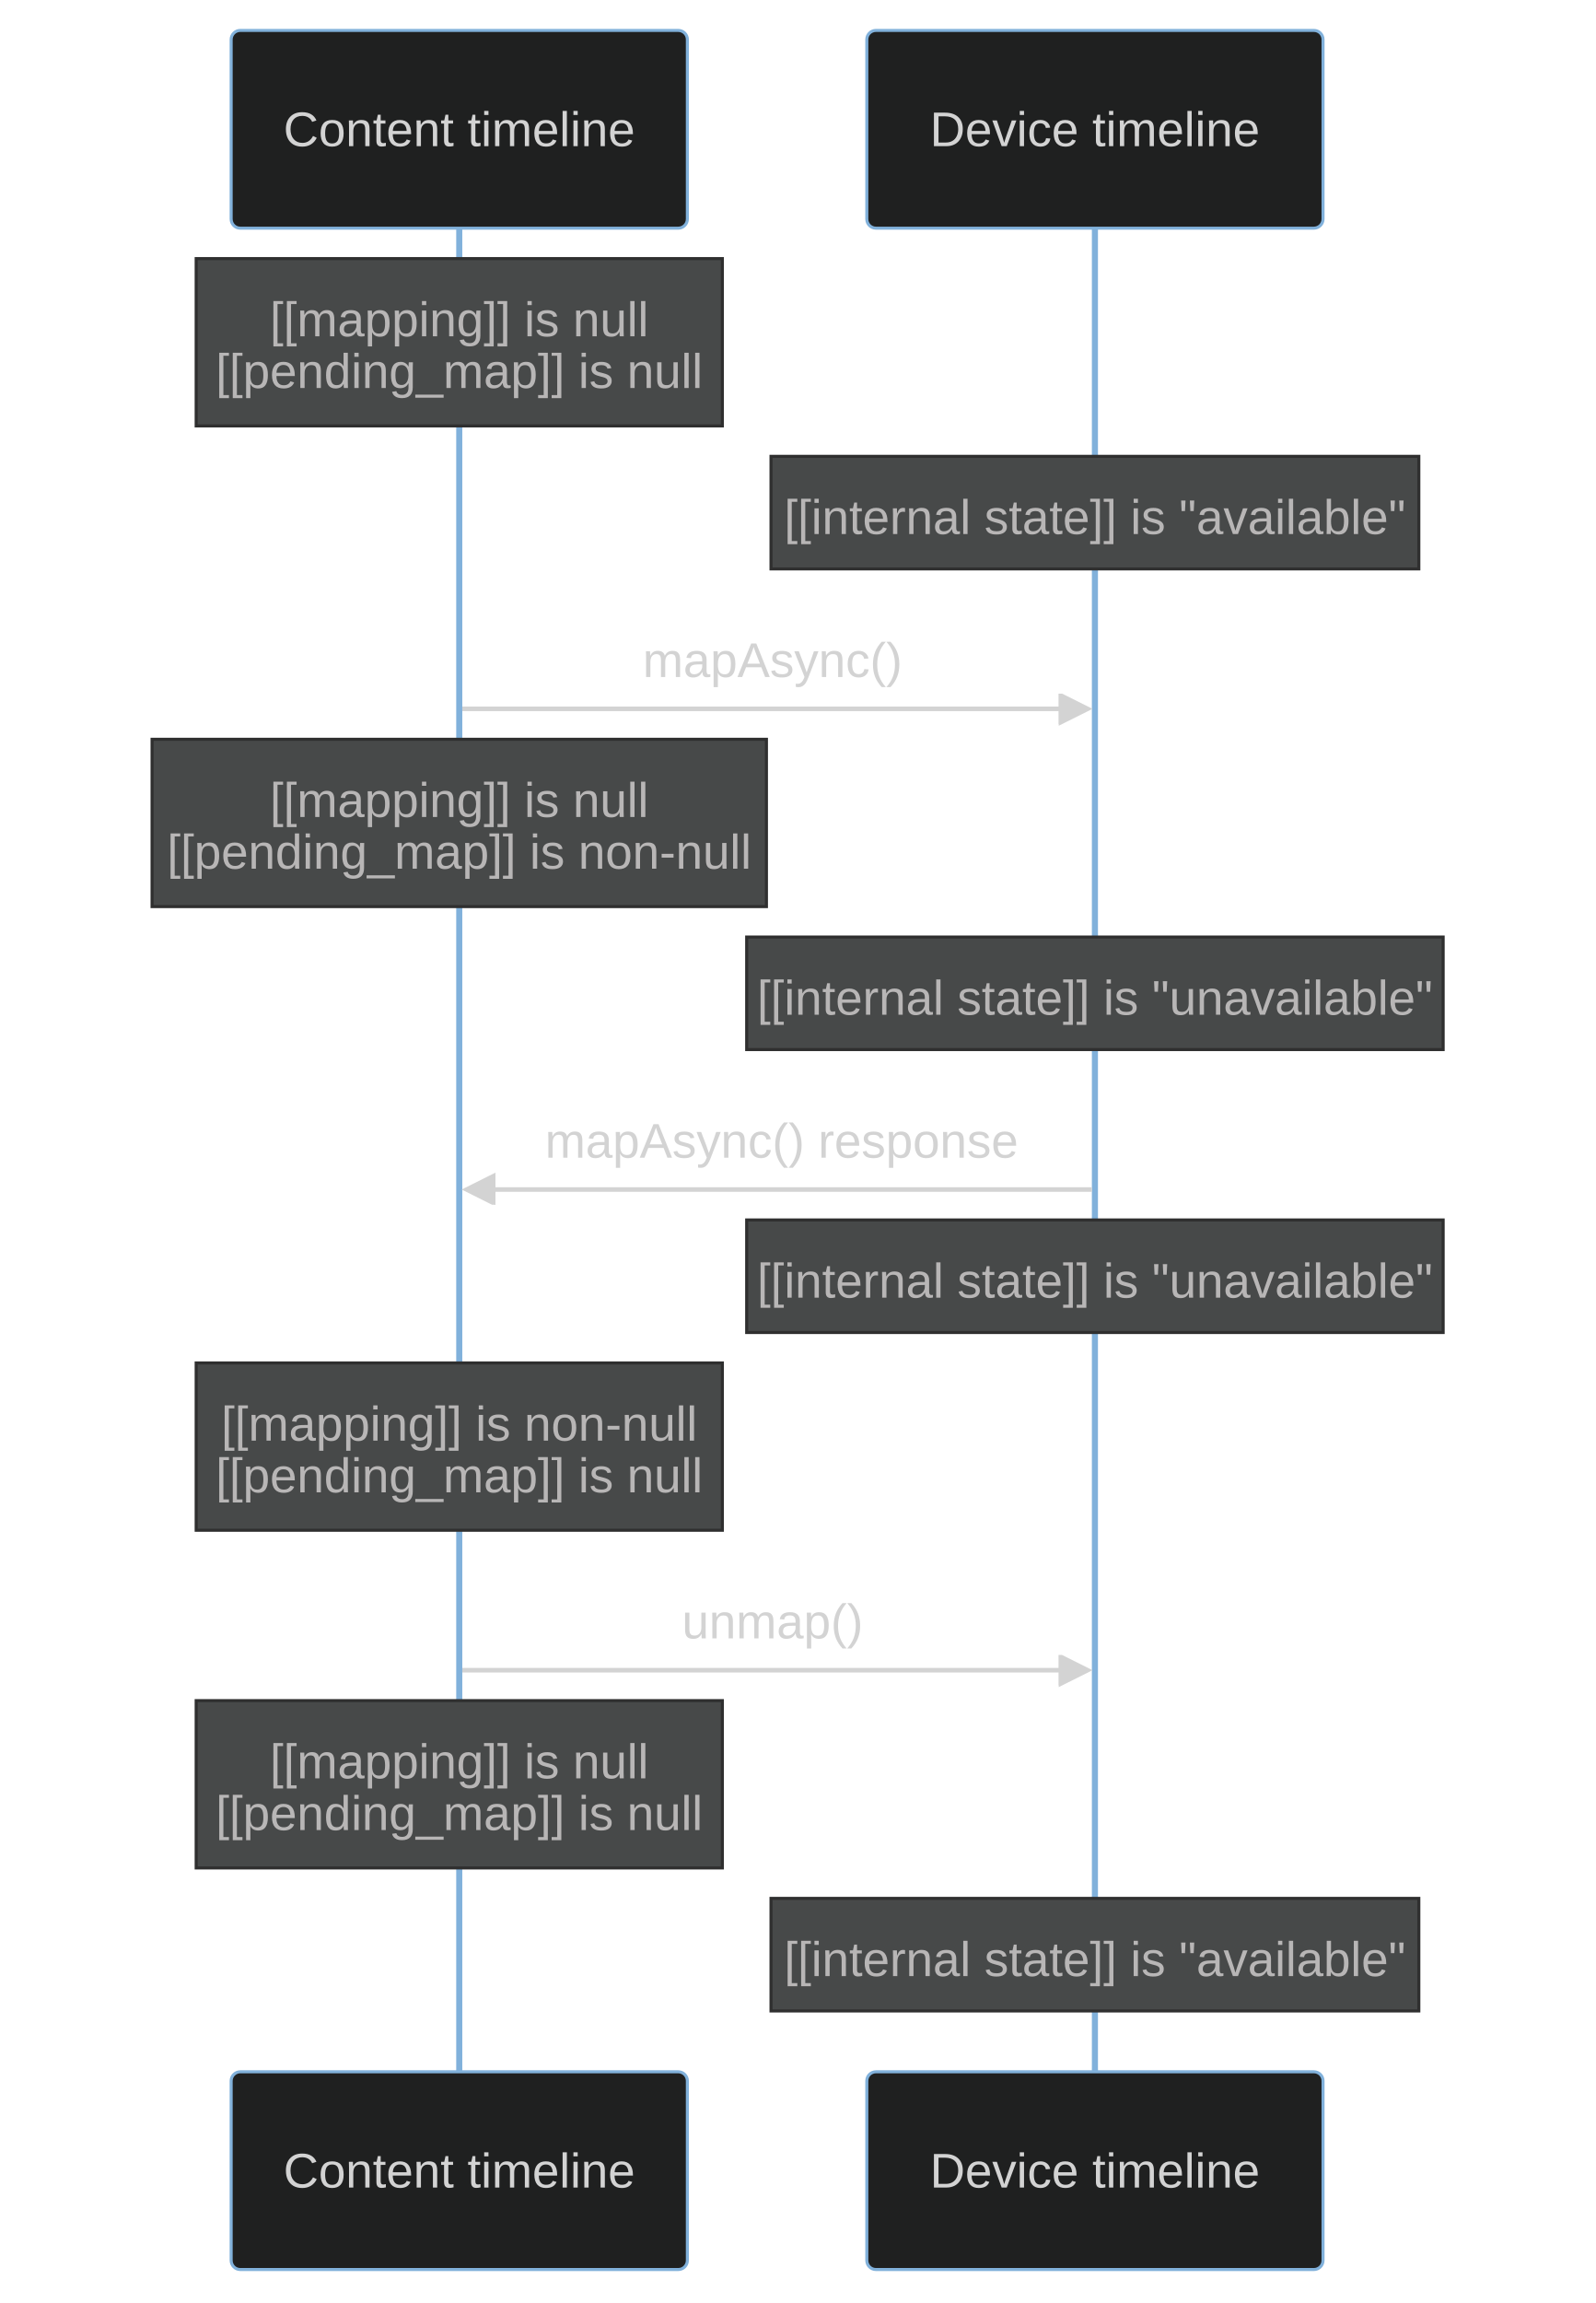
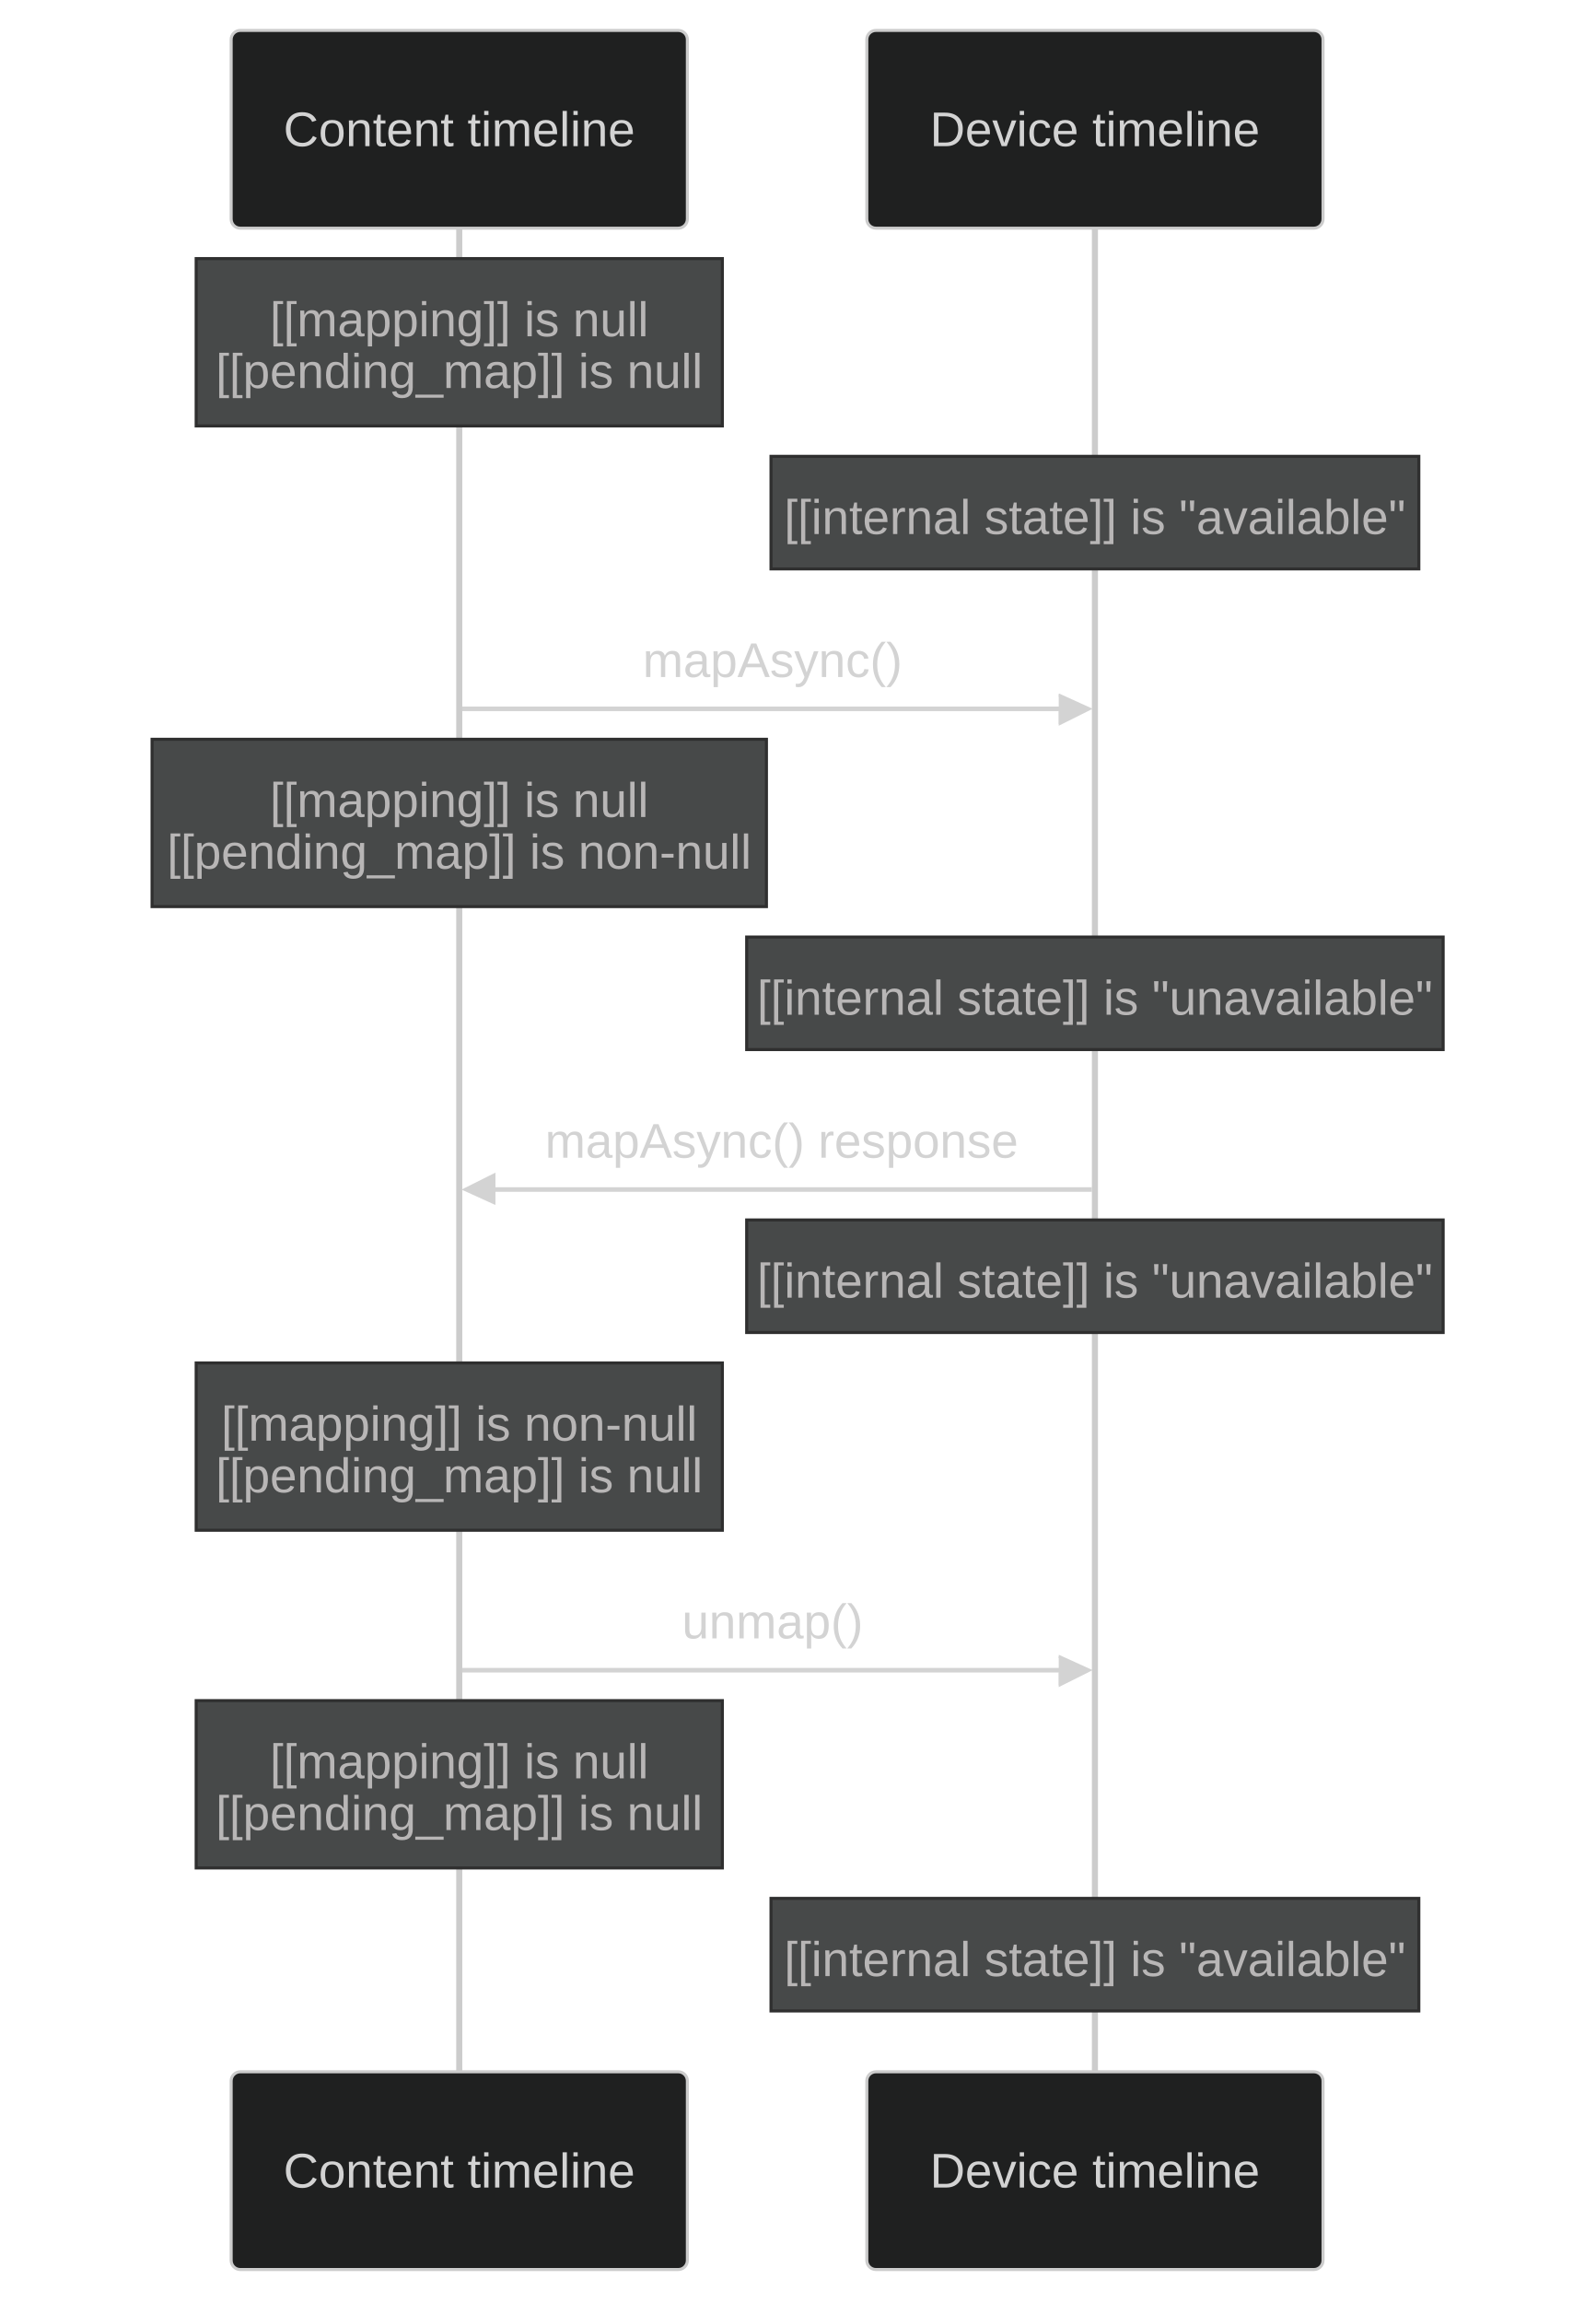
<svg xmlns="http://www.w3.org/2000/svg" id="my-svg" width="100%" style="max-width: 524.5px; background-color: black;" viewBox="-76 -10 524.5 757" role="graphics-document document" aria-roledescription="sequence">
  <g>
    <rect x="209" y="671" fill="#eaeaea" stroke="#666" width="150" height="65" name="Device timeline" rx="3" ry="3" class="actor actor-bottom" />
-     <text x="284" y="703.5" dominant-baseline="central" alignment-baseline="central" class="actor" style="text-anchor: middle; font-size: 16px; font-weight: 400;">
+     <text x="284" y="703.5" dominant-baseline="central" alignment-baseline="central" class="actor actor-box" style="text-anchor: middle; font-size: 16px; font-weight: 400;">
      <tspan x="284" dy="0">Device timeline</tspan>
    </text>
  </g>
  <g>
    <rect x="0" y="671" fill="#eaeaea" stroke="#666" width="150" height="65" name="Content timeline" rx="3" ry="3" class="actor actor-bottom" />
-     <text x="75" y="703.5" dominant-baseline="central" alignment-baseline="central" class="actor" style="text-anchor: middle; font-size: 16px; font-weight: 400;">
+     <text x="75" y="703.5" dominant-baseline="central" alignment-baseline="central" class="actor actor-box" style="text-anchor: middle; font-size: 16px; font-weight: 400;">
      <tspan x="75" dy="0">Content timeline</tspan>
    </text>
  </g>
  <g>
-     <line id="actor1" x1="284" y1="5" x2="284" y2="671" class="200" stroke-width="0.5px" stroke="#999" />
+     <line id="actor1" x1="284" y1="65" x2="284" y2="671" class="actor-line 200" stroke-width="0.5px" stroke="#999" name="Device timeline" />
    <g id="root-1">
      <rect x="209" y="0" fill="#eaeaea" stroke="#666" width="150" height="65" name="Device timeline" rx="3" ry="3" class="actor actor-top" />
-       <text x="284" y="32.5" dominant-baseline="central" alignment-baseline="central" class="actor" style="text-anchor: middle; font-size: 16px; font-weight: 400;">
+       <text x="284" y="32.5" dominant-baseline="central" alignment-baseline="central" class="actor actor-box" style="text-anchor: middle; font-size: 16px; font-weight: 400;">
        <tspan x="284" dy="0">Device timeline</tspan>
      </text>
    </g>
  </g>
  <g>
-     <line id="actor0" x1="75" y1="5" x2="75" y2="671" class="200" stroke-width="0.5px" stroke="#999" />
+     <line id="actor0" x1="75" y1="65" x2="75" y2="671" class="actor-line 200" stroke-width="0.5px" stroke="#999" name="Content timeline" />
    <g id="root-0">
      <rect x="0" y="0" fill="#eaeaea" stroke="#666" width="150" height="65" name="Content timeline" rx="3" ry="3" class="actor actor-top" />
-       <text x="75" y="32.5" dominant-baseline="central" alignment-baseline="central" class="actor" style="text-anchor: middle; font-size: 16px; font-weight: 400;">
+       <text x="75" y="32.5" dominant-baseline="central" alignment-baseline="central" class="actor actor-box" style="text-anchor: middle; font-size: 16px; font-weight: 400;">
        <tspan x="75" dy="0">Content timeline</tspan>
      </text>
    </g>
  </g>
-   <style>#my-svg{font-family:"trebuchet ms",verdana,arial,sans-serif;font-size:16px;fill:#ccc;}#my-svg .error-icon{fill:#a44141;}#my-svg .error-text{fill:#ddd;stroke:#ddd;}#my-svg .edge-thickness-normal{stroke-width:2px;}#my-svg .edge-thickness-thick{stroke-width:3.5px;}#my-svg .edge-pattern-solid{stroke-dasharray:0;}#my-svg .edge-pattern-dashed{stroke-dasharray:3;}#my-svg .edge-pattern-dotted{stroke-dasharray:2;}#my-svg .marker{fill:lightgrey;stroke:lightgrey;}#my-svg .marker.cross{stroke:lightgrey;}#my-svg svg{font-family:"trebuchet ms",verdana,arial,sans-serif;font-size:16px;}#my-svg .actor{stroke:#81B1DB;fill:#1f2020;}#my-svg text.actor&gt;tspan{fill:lightgrey;stroke:none;}#my-svg .actor-line{stroke:lightgrey;}#my-svg .messageLine0{stroke-width:1.5;stroke-dasharray:none;stroke:lightgrey;}#my-svg .messageLine1{stroke-width:1.5;stroke-dasharray:2,2;stroke:lightgrey;}#my-svg #arrowhead path{fill:lightgrey;stroke:lightgrey;}#my-svg .sequenceNumber{fill:black;}#my-svg #sequencenumber{fill:lightgrey;}#my-svg #crosshead path{fill:lightgrey;stroke:lightgrey;}#my-svg .messageText{fill:lightgrey;stroke:none;}#my-svg .labelBox{stroke:#81B1DB;fill:#1f2020;}#my-svg .labelText,#my-svg .labelText&gt;tspan{fill:lightgrey;stroke:none;}#my-svg .loopText,#my-svg .loopText&gt;tspan{fill:lightgrey;stroke:none;}#my-svg .loopLine{stroke-width:2px;stroke-dasharray:2,2;stroke:#81B1DB;fill:#81B1DB;}#my-svg .note{stroke:hsl(180, 0%, 18.353%);fill:hsl(180, 1.587%, 28.353%);}#my-svg .noteText,#my-svg .noteText&gt;tspan{fill:rgb(183.848, 181.552, 181.552);stroke:none;}#my-svg .activation0{fill:hsl(180, 1.587%, 28.353%);stroke:#81B1DB;}#my-svg .activation1{fill:hsl(180, 1.587%, 28.353%);stroke:#81B1DB;}#my-svg .activation2{fill:hsl(180, 1.587%, 28.353%);stroke:#81B1DB;}#my-svg .actorPopupMenu{position:absolute;}#my-svg .actorPopupMenuPanel{position:absolute;fill:#1f2020;box-shadow:0px 8px 16px 0px rgba(0,0,0,0.2);filter:drop-shadow(3px 5px 2px rgb(0 0 0 / 0.4));}#my-svg .actor-man line{stroke:#81B1DB;fill:#1f2020;}#my-svg .actor-man circle,#my-svg line{stroke:#81B1DB;fill:#1f2020;stroke-width:2px;}#my-svg .messageText{stroke:none;}#my-svg :root{--mermaid-font-family:"trebuchet ms",verdana,arial,sans-serif;}</style>
+   <style>#my-svg{font-family:"trebuchet ms",verdana,arial,sans-serif;font-size:16px;fill:#ccc;}@keyframes edge-animation-frame{from{stroke-dashoffset:0;}}@keyframes dash{to{stroke-dashoffset:0;}}#my-svg .edge-animation-slow{stroke-dasharray:9,5!important;stroke-dashoffset:900;animation:dash 50s linear infinite;stroke-linecap:round;}#my-svg .edge-animation-fast{stroke-dasharray:9,5!important;stroke-dashoffset:900;animation:dash 20s linear infinite;stroke-linecap:round;}#my-svg .error-icon{fill:#a44141;}#my-svg .error-text{fill:#ddd;stroke:#ddd;}#my-svg .edge-thickness-normal{stroke-width:1px;}#my-svg .edge-thickness-thick{stroke-width:3.5px;}#my-svg .edge-pattern-solid{stroke-dasharray:0;}#my-svg .edge-thickness-invisible{stroke-width:0;fill:none;}#my-svg .edge-pattern-dashed{stroke-dasharray:3;}#my-svg .edge-pattern-dotted{stroke-dasharray:2;}#my-svg .marker{fill:lightgrey;stroke:lightgrey;}#my-svg .marker.cross{stroke:lightgrey;}#my-svg svg{font-family:"trebuchet ms",verdana,arial,sans-serif;font-size:16px;}#my-svg p{margin:0;}#my-svg .actor{stroke:#ccc;fill:#1f2020;}#my-svg text.actor&gt;tspan{fill:lightgrey;stroke:none;}#my-svg .actor-line{stroke:#ccc;}#my-svg .messageLine0{stroke-width:1.5;stroke-dasharray:none;stroke:lightgrey;}#my-svg .messageLine1{stroke-width:1.5;stroke-dasharray:2,2;stroke:lightgrey;}#my-svg #arrowhead path{fill:lightgrey;stroke:lightgrey;}#my-svg .sequenceNumber{fill:black;}#my-svg #sequencenumber{fill:lightgrey;}#my-svg #crosshead path{fill:lightgrey;stroke:lightgrey;}#my-svg .messageText{fill:lightgrey;stroke:none;}#my-svg .labelBox{stroke:#ccc;fill:#1f2020;}#my-svg .labelText,#my-svg .labelText&gt;tspan{fill:lightgrey;stroke:none;}#my-svg .loopText,#my-svg .loopText&gt;tspan{fill:lightgrey;stroke:none;}#my-svg .loopLine{stroke-width:2px;stroke-dasharray:2,2;stroke:#ccc;fill:#ccc;}#my-svg .note{stroke:hsl(180, 0%, 18.353%);fill:hsl(180, 1.587%, 28.353%);}#my-svg .noteText,#my-svg .noteText&gt;tspan{fill:rgb(183.848, 181.552, 181.552);stroke:none;}#my-svg .activation0{fill:hsl(180, 1.587%, 28.353%);stroke:#ccc;}#my-svg .activation1{fill:hsl(180, 1.587%, 28.353%);stroke:#ccc;}#my-svg .activation2{fill:hsl(180, 1.587%, 28.353%);stroke:#ccc;}#my-svg .actorPopupMenu{position:absolute;}#my-svg .actorPopupMenuPanel{position:absolute;fill:#1f2020;box-shadow:0px 8px 16px 0px rgba(0,0,0,0.2);filter:drop-shadow(3px 5px 2px rgb(0 0 0 / 0.4));}#my-svg .actor-man line{stroke:#ccc;fill:#1f2020;}#my-svg .actor-man circle,#my-svg line{stroke:#ccc;fill:#1f2020;stroke-width:2px;}#my-svg .messageText{stroke:none;}#my-svg :root{--mermaid-font-family:"trebuchet ms",verdana,arial,sans-serif;}</style>
  <g />
  <defs>
    <symbol id="computer" width="24" height="24">
      <path transform="scale(.5)" d="M2 2v13h20v-13h-20zm18 11h-16v-9h16v9zm-10.228 6l.466-1h3.524l.467 1h-4.457zm14.228 3h-24l2-6h2.104l-1.33 4h18.45l-1.297-4h2.073l2 6zm-5-10h-14v-7h14v7z" />
    </symbol>
  </defs>
  <defs>
    <symbol id="database" fill-rule="evenodd" clip-rule="evenodd">
      <path transform="scale(.5)" d="M12.258.001l.256.004.255.005.253.008.251.01.249.012.247.015.246.016.242.019.241.02.239.023.236.024.233.027.231.028.229.031.225.032.223.034.22.036.217.038.214.04.211.041.208.043.205.045.201.046.198.048.194.05.191.051.187.053.183.054.18.056.175.057.172.059.168.06.163.061.16.063.155.064.15.066.074.033.073.033.071.034.07.034.069.035.068.035.067.035.066.035.064.036.064.036.062.036.06.036.06.037.058.037.058.037.055.038.055.038.053.038.052.038.051.039.05.039.048.039.047.039.045.04.044.04.043.04.041.04.04.041.039.041.037.041.036.041.034.041.033.042.032.042.03.042.029.042.027.042.026.043.024.043.023.043.021.043.02.043.018.044.017.043.015.044.013.044.012.044.011.045.009.044.007.045.006.045.004.045.002.045.001.045v17l-.001.045-.002.045-.004.045-.006.045-.007.045-.009.044-.011.045-.012.044-.013.044-.015.044-.017.043-.018.044-.02.043-.021.043-.023.043-.024.043-.026.043-.027.042-.029.042-.03.042-.032.042-.033.042-.034.041-.036.041-.037.041-.039.041-.04.041-.041.04-.043.04-.044.04-.045.04-.047.039-.048.039-.05.039-.051.039-.052.038-.053.038-.055.038-.055.038-.058.037-.058.037-.06.037-.06.036-.062.036-.064.036-.064.036-.066.035-.067.035-.068.035-.069.035-.07.034-.071.034-.073.033-.074.033-.15.066-.155.064-.16.063-.163.061-.168.06-.172.059-.175.057-.18.056-.183.054-.187.053-.191.051-.194.05-.198.048-.201.046-.205.045-.208.043-.211.041-.214.04-.217.038-.22.036-.223.034-.225.032-.229.031-.231.028-.233.027-.236.024-.239.023-.241.02-.242.019-.246.016-.247.015-.249.012-.251.01-.253.008-.255.005-.256.004-.258.001-.258-.001-.256-.004-.255-.005-.253-.008-.251-.01-.249-.012-.247-.015-.245-.016-.243-.019-.241-.02-.238-.023-.236-.024-.234-.027-.231-.028-.228-.031-.226-.032-.223-.034-.22-.036-.217-.038-.214-.04-.211-.041-.208-.043-.204-.045-.201-.046-.198-.048-.195-.05-.19-.051-.187-.053-.184-.054-.179-.056-.176-.057-.172-.059-.167-.06-.164-.061-.159-.063-.155-.064-.151-.066-.074-.033-.072-.033-.072-.034-.07-.034-.069-.035-.068-.035-.067-.035-.066-.035-.064-.036-.063-.036-.062-.036-.061-.036-.06-.037-.058-.037-.057-.037-.056-.038-.055-.038-.053-.038-.052-.038-.051-.039-.049-.039-.049-.039-.046-.039-.046-.04-.044-.04-.043-.04-.041-.04-.04-.041-.039-.041-.037-.041-.036-.041-.034-.041-.033-.042-.032-.042-.03-.042-.029-.042-.027-.042-.026-.043-.024-.043-.023-.043-.021-.043-.02-.043-.018-.044-.017-.043-.015-.044-.013-.044-.012-.044-.011-.045-.009-.044-.007-.045-.006-.045-.004-.045-.002-.045-.001-.045v-17l.001-.045.002-.045.004-.045.006-.045.007-.045.009-.044.011-.045.012-.044.013-.044.015-.044.017-.043.018-.044.02-.043.021-.043.023-.043.024-.043.026-.043.027-.042.029-.042.03-.042.032-.042.033-.042.034-.041.036-.041.037-.041.039-.041.04-.041.041-.04.043-.04.044-.04.046-.04.046-.039.049-.039.049-.039.051-.039.052-.038.053-.038.055-.038.056-.038.057-.037.058-.037.06-.037.061-.036.062-.036.063-.036.064-.036.066-.035.067-.035.068-.035.069-.035.07-.034.072-.034.072-.033.074-.033.151-.066.155-.064.159-.063.164-.061.167-.06.172-.059.176-.057.179-.056.184-.054.187-.053.19-.051.195-.05.198-.048.201-.046.204-.045.208-.043.211-.041.214-.04.217-.038.22-.036.223-.034.226-.032.228-.031.231-.028.234-.027.236-.024.238-.023.241-.02.243-.019.245-.016.247-.015.249-.012.251-.01.253-.008.255-.005.256-.004.258-.001.258.001zm-9.258 20.499v.01l.001.021.003.021.004.022.005.021.006.022.007.022.009.023.01.022.011.023.012.023.013.023.015.023.016.024.017.023.018.024.019.024.021.024.022.025.023.024.024.025.052.049.056.05.061.051.066.051.07.051.075.051.079.052.084.052.088.052.092.052.097.052.102.051.105.052.11.052.114.051.119.051.123.051.127.05.131.05.135.05.139.048.144.049.147.047.152.047.155.047.16.045.163.045.167.043.171.043.176.041.178.041.183.039.187.039.19.037.194.035.197.035.202.033.204.031.209.03.212.029.216.027.219.025.222.024.226.021.23.02.233.018.236.016.24.015.243.012.246.01.249.008.253.005.256.004.259.001.26-.001.257-.004.254-.005.25-.008.247-.011.244-.012.241-.014.237-.016.233-.018.231-.021.226-.021.224-.024.22-.026.216-.027.212-.028.21-.031.205-.031.202-.034.198-.034.194-.036.191-.037.187-.039.183-.04.179-.04.175-.042.172-.043.168-.044.163-.045.16-.046.155-.046.152-.047.148-.048.143-.049.139-.049.136-.05.131-.05.126-.05.123-.051.118-.052.114-.051.11-.052.106-.052.101-.052.096-.052.092-.052.088-.053.083-.051.079-.052.074-.052.07-.051.065-.051.06-.051.056-.05.051-.05.023-.024.023-.025.021-.024.02-.024.019-.024.018-.024.017-.024.015-.023.014-.024.013-.023.012-.023.01-.023.01-.022.008-.022.006-.022.006-.022.004-.022.004-.021.001-.021.001-.021v-4.127l-.077.055-.08.053-.083.054-.085.053-.087.052-.09.052-.093.051-.095.05-.097.05-.1.049-.102.049-.105.048-.106.047-.109.047-.111.046-.114.045-.115.045-.118.044-.12.043-.122.042-.124.042-.126.041-.128.04-.13.04-.132.038-.134.038-.135.037-.138.037-.139.035-.142.035-.143.034-.144.033-.147.032-.148.031-.15.03-.151.03-.153.029-.154.027-.156.027-.158.026-.159.025-.161.024-.162.023-.163.022-.165.021-.166.02-.167.019-.169.018-.169.017-.171.016-.173.015-.173.014-.175.013-.175.012-.177.011-.178.01-.179.008-.179.008-.181.006-.182.005-.182.004-.184.003-.184.002h-.37l-.184-.002-.184-.003-.182-.004-.182-.005-.181-.006-.179-.008-.179-.008-.178-.01-.176-.011-.176-.012-.175-.013-.173-.014-.172-.015-.171-.016-.17-.017-.169-.018-.167-.019-.166-.02-.165-.021-.163-.022-.162-.023-.161-.024-.159-.025-.157-.026-.156-.027-.155-.027-.153-.029-.151-.03-.15-.03-.148-.031-.146-.032-.145-.033-.143-.034-.141-.035-.14-.035-.137-.037-.136-.037-.134-.038-.132-.038-.13-.04-.128-.04-.126-.041-.124-.042-.122-.042-.12-.044-.117-.043-.116-.045-.113-.045-.112-.046-.109-.047-.106-.047-.105-.048-.102-.049-.1-.049-.097-.05-.095-.05-.093-.052-.09-.051-.087-.052-.085-.053-.083-.054-.08-.054-.077-.054v4.127zm0-5.654v.011l.001.021.003.021.004.021.005.022.006.022.007.022.009.022.01.022.011.023.012.023.013.023.015.024.016.023.017.024.018.024.019.024.021.024.022.024.023.025.024.024.052.05.056.05.061.05.066.051.07.051.075.052.079.051.084.052.088.052.092.052.097.052.102.052.105.052.11.051.114.051.119.052.123.05.127.051.131.05.135.049.139.049.144.048.147.048.152.047.155.046.16.045.163.045.167.044.171.042.176.042.178.04.183.04.187.038.19.037.194.036.197.034.202.033.204.032.209.03.212.028.216.027.219.025.222.024.226.022.23.02.233.018.236.016.24.014.243.012.246.01.249.008.253.006.256.003.259.001.26-.001.257-.003.254-.006.25-.008.247-.01.244-.012.241-.015.237-.016.233-.018.231-.02.226-.022.224-.024.22-.025.216-.027.212-.029.21-.03.205-.032.202-.033.198-.035.194-.036.191-.037.187-.039.183-.039.179-.041.175-.042.172-.043.168-.044.163-.045.16-.045.155-.047.152-.047.148-.048.143-.048.139-.05.136-.049.131-.05.126-.051.123-.051.118-.051.114-.052.11-.052.106-.052.101-.052.096-.052.092-.052.088-.052.083-.052.079-.052.074-.051.07-.052.065-.051.06-.05.056-.051.051-.049.023-.025.023-.024.021-.025.02-.024.019-.024.018-.024.017-.024.015-.023.014-.023.013-.024.012-.022.01-.023.01-.023.008-.022.006-.022.006-.022.004-.021.004-.022.001-.021.001-.021v-4.139l-.077.054-.08.054-.083.054-.085.052-.087.053-.09.051-.093.051-.095.051-.097.05-.1.049-.102.049-.105.048-.106.047-.109.047-.111.046-.114.045-.115.044-.118.044-.12.044-.122.042-.124.042-.126.041-.128.04-.13.039-.132.039-.134.038-.135.037-.138.036-.139.036-.142.035-.143.033-.144.033-.147.033-.148.031-.15.03-.151.03-.153.028-.154.028-.156.027-.158.026-.159.025-.161.024-.162.023-.163.022-.165.021-.166.02-.167.019-.169.018-.169.017-.171.016-.173.015-.173.014-.175.013-.175.012-.177.011-.178.009-.179.009-.179.007-.181.007-.182.005-.182.004-.184.003-.184.002h-.37l-.184-.002-.184-.003-.182-.004-.182-.005-.181-.007-.179-.007-.179-.009-.178-.009-.176-.011-.176-.012-.175-.013-.173-.014-.172-.015-.171-.016-.17-.017-.169-.018-.167-.019-.166-.02-.165-.021-.163-.022-.162-.023-.161-.024-.159-.025-.157-.026-.156-.027-.155-.028-.153-.028-.151-.03-.15-.03-.148-.031-.146-.033-.145-.033-.143-.033-.141-.035-.14-.036-.137-.036-.136-.037-.134-.038-.132-.039-.13-.039-.128-.04-.126-.041-.124-.042-.122-.043-.12-.043-.117-.044-.116-.044-.113-.046-.112-.046-.109-.046-.106-.047-.105-.048-.102-.049-.1-.049-.097-.05-.095-.051-.093-.051-.09-.051-.087-.053-.085-.052-.083-.054-.08-.054-.077-.054v4.139zm0-5.666v.011l.001.02.003.022.004.021.005.022.006.021.007.022.009.023.01.022.011.023.012.023.013.023.015.023.016.024.017.024.018.023.019.024.021.025.022.024.023.024.024.025.052.05.056.05.061.05.066.051.07.051.075.052.079.051.084.052.088.052.092.052.097.052.102.052.105.051.11.052.114.051.119.051.123.051.127.05.131.05.135.05.139.049.144.048.147.048.152.047.155.046.16.045.163.045.167.043.171.043.176.042.178.04.183.04.187.038.19.037.194.036.197.034.202.033.204.032.209.03.212.028.216.027.219.025.222.024.226.021.23.02.233.018.236.017.24.014.243.012.246.01.249.008.253.006.256.003.259.001.26-.001.257-.003.254-.006.25-.008.247-.01.244-.013.241-.014.237-.016.233-.018.231-.02.226-.022.224-.024.22-.025.216-.027.212-.029.21-.03.205-.032.202-.033.198-.035.194-.036.191-.037.187-.039.183-.039.179-.041.175-.042.172-.043.168-.044.163-.045.16-.045.155-.047.152-.047.148-.048.143-.049.139-.049.136-.049.131-.051.126-.05.123-.051.118-.052.114-.051.11-.052.106-.052.101-.052.096-.052.092-.052.088-.052.083-.052.079-.052.074-.052.07-.051.065-.051.06-.051.056-.05.051-.049.023-.025.023-.025.021-.024.02-.024.019-.024.018-.024.017-.024.015-.023.014-.024.013-.023.012-.023.01-.022.01-.023.008-.022.006-.022.006-.022.004-.022.004-.021.001-.021.001-.021v-4.153l-.077.054-.08.054-.083.053-.085.053-.087.053-.09.051-.093.051-.095.051-.097.05-.1.049-.102.048-.105.048-.106.048-.109.046-.111.046-.114.046-.115.044-.118.044-.12.043-.122.043-.124.042-.126.041-.128.04-.13.039-.132.039-.134.038-.135.037-.138.036-.139.036-.142.034-.143.034-.144.033-.147.032-.148.032-.15.03-.151.03-.153.028-.154.028-.156.027-.158.026-.159.024-.161.024-.162.023-.163.023-.165.021-.166.02-.167.019-.169.018-.169.017-.171.016-.173.015-.173.014-.175.013-.175.012-.177.01-.178.01-.179.009-.179.007-.181.006-.182.006-.182.004-.184.003-.184.001-.185.001-.185-.001-.184-.001-.184-.003-.182-.004-.182-.006-.181-.006-.179-.007-.179-.009-.178-.01-.176-.01-.176-.012-.175-.013-.173-.014-.172-.015-.171-.016-.17-.017-.169-.018-.167-.019-.166-.02-.165-.021-.163-.023-.162-.023-.161-.024-.159-.024-.157-.026-.156-.027-.155-.028-.153-.028-.151-.03-.15-.03-.148-.032-.146-.032-.145-.033-.143-.034-.141-.034-.14-.036-.137-.036-.136-.037-.134-.038-.132-.039-.13-.039-.128-.041-.126-.041-.124-.041-.122-.043-.12-.043-.117-.044-.116-.044-.113-.046-.112-.046-.109-.046-.106-.048-.105-.048-.102-.048-.1-.05-.097-.049-.095-.051-.093-.051-.09-.052-.087-.052-.085-.053-.083-.053-.08-.054-.077-.054v4.153zm8.74-8.179l-.257.004-.254.005-.25.008-.247.011-.244.012-.241.014-.237.016-.233.018-.231.021-.226.022-.224.023-.22.026-.216.027-.212.028-.21.031-.205.032-.202.033-.198.034-.194.036-.191.038-.187.038-.183.04-.179.041-.175.042-.172.043-.168.043-.163.045-.16.046-.155.046-.152.048-.148.048-.143.048-.139.049-.136.05-.131.05-.126.051-.123.051-.118.051-.114.052-.11.052-.106.052-.101.052-.096.052-.092.052-.088.052-.083.052-.079.052-.074.051-.07.052-.065.051-.06.05-.056.05-.051.05-.023.025-.023.024-.021.024-.02.025-.019.024-.018.024-.017.023-.015.024-.014.023-.013.023-.012.023-.01.023-.01.022-.008.022-.006.023-.006.021-.004.022-.004.021-.001.021-.001.021.001.021.001.021.004.021.004.022.006.021.006.023.008.022.01.022.01.023.012.023.013.023.014.023.015.024.017.023.018.024.019.024.02.025.021.024.023.024.023.025.051.05.056.05.06.05.065.051.07.052.074.051.079.052.083.052.088.052.092.052.096.052.101.052.106.052.11.052.114.052.118.051.123.051.126.051.131.05.136.05.139.049.143.048.148.048.152.048.155.046.16.046.163.045.168.043.172.043.175.042.179.041.183.04.187.038.191.038.194.036.198.034.202.033.205.032.21.031.212.028.216.027.22.026.224.023.226.022.231.021.233.018.237.016.241.014.244.012.247.011.25.008.254.005.257.004.26.001.26-.001.257-.004.254-.005.25-.008.247-.011.244-.012.241-.014.237-.016.233-.018.231-.021.226-.022.224-.023.22-.026.216-.027.212-.028.21-.031.205-.032.202-.033.198-.034.194-.036.191-.038.187-.038.183-.04.179-.041.175-.042.172-.043.168-.043.163-.045.16-.046.155-.046.152-.048.148-.048.143-.048.139-.049.136-.05.131-.05.126-.051.123-.051.118-.051.114-.052.11-.052.106-.052.101-.052.096-.052.092-.052.088-.052.083-.052.079-.052.074-.051.07-.052.065-.051.06-.05.056-.05.051-.05.023-.025.023-.024.021-.024.02-.025.019-.024.018-.024.017-.023.015-.024.014-.023.013-.023.012-.023.01-.023.01-.022.008-.022.006-.023.006-.021.004-.022.004-.021.001-.021.001-.021-.001-.021-.001-.021-.004-.021-.004-.022-.006-.021-.006-.023-.008-.022-.01-.022-.01-.023-.012-.023-.013-.023-.014-.023-.015-.024-.017-.023-.018-.024-.019-.024-.02-.025-.021-.024-.023-.024-.023-.025-.051-.05-.056-.05-.06-.05-.065-.051-.07-.052-.074-.051-.079-.052-.083-.052-.088-.052-.092-.052-.096-.052-.101-.052-.106-.052-.11-.052-.114-.052-.118-.051-.123-.051-.126-.051-.131-.05-.136-.05-.139-.049-.143-.048-.148-.048-.152-.048-.155-.046-.16-.046-.163-.045-.168-.043-.172-.043-.175-.042-.179-.041-.183-.04-.187-.038-.191-.038-.194-.036-.198-.034-.202-.033-.205-.032-.21-.031-.212-.028-.216-.027-.22-.026-.224-.023-.226-.022-.231-.021-.233-.018-.237-.016-.241-.014-.244-.012-.247-.011-.25-.008-.254-.005-.257-.004-.26-.001-.26.001z" />
    </symbol>
  </defs>
  <defs>
    <symbol id="clock" width="24" height="24">
      <path transform="scale(.5)" d="M12 2c5.514 0 10 4.486 10 10s-4.486 10-10 10-10-4.486-10-10 4.486-10 10-10zm0-2c-6.627 0-12 5.373-12 12s5.373 12 12 12 12-5.373 12-12-5.373-12-12-12zm5.848 12.459c.202.038.202.333.001.372-1.907.361-6.045 1.111-6.547 1.111-.719 0-1.301-.582-1.301-1.301 0-.512.77-5.447 1.125-7.445.034-.192.312-.181.343.014l.985 6.238 5.394 1.011z" />
    </symbol>
  </defs>
  <defs>
-     <marker id="arrowhead" refX="7.9" refY="5" markerUnits="userSpaceOnUse" markerWidth="12" markerHeight="12" orient="auto">
-       <path d="M 0 0 L 10 5 L 0 10 z" />
+     <marker id="arrowhead" refX="7.9" refY="5" markerUnits="userSpaceOnUse" markerWidth="12" markerHeight="12" orient="auto-start-reverse">
+       <path d="M -1 0 L 10 5 L 0 10 z" />
    </marker>
  </defs>
  <defs>
    <marker id="crosshead" markerWidth="15" markerHeight="8" orient="auto" refX="4" refY="4.5">
      <path fill="none" stroke="#000000" stroke-width="1pt" d="M 1,2 L 6,7 M 6,2 L 1,7" style="stroke-dasharray: 0, 0;" />
    </marker>
  </defs>
  <defs>
    <marker id="filled-head" refX="15.5" refY="7" markerWidth="20" markerHeight="28" orient="auto">
      <path d="M 18,7 L9,13 L14,7 L9,1 Z" />
    </marker>
  </defs>
  <defs>
    <marker id="sequencenumber" refX="15" refY="15" markerWidth="60" markerHeight="40" orient="auto">
      <circle cx="15" cy="15" r="6" />
    </marker>
  </defs>
  <g>
-     <rect x="-11.5" y="75" fill="#EDF2AE" stroke="#666" width="173" height="55" rx="0" ry="0" class="note" />
+     <rect x="-11.5" y="75" fill="#EDF2AE" stroke="#666" width="173" height="55" class="note" />
    <text x="75" y="80" text-anchor="middle" dominant-baseline="middle" alignment-baseline="middle" class="noteText" dy="1em" style="font-size: 16px; font-weight: 400;">
      <tspan x="75">[[mapping]] is null</tspan>
    </text>
    <text x="75" y="97" text-anchor="middle" dominant-baseline="middle" alignment-baseline="middle" class="noteText" dy="1em" style="font-size: 16px; font-weight: 400;">
      <tspan x="75">[[pending_map]] is null</tspan>
    </text>
  </g>
  <g>
-     <rect x="177.5" y="140" fill="#EDF2AE" stroke="#666" width="213" height="37" rx="0" ry="0" class="note" />
+     <rect x="177.5" y="140" fill="#EDF2AE" stroke="#666" width="213" height="37" class="note" />
    <text x="284" y="145" text-anchor="middle" dominant-baseline="middle" alignment-baseline="middle" class="noteText" dy="1em" style="font-size: 16px; font-weight: 400;">
      <tspan x="284">[[internal state]] is "available"</tspan>
    </text>
  </g>
  <g>
-     <rect x="-26" y="233" fill="#EDF2AE" stroke="#666" width="202" height="55" rx="0" ry="0" class="note" />
+     <rect x="-26" y="233" fill="#EDF2AE" stroke="#666" width="202" height="55" class="note" />
    <text x="75" y="238" text-anchor="middle" dominant-baseline="middle" alignment-baseline="middle" class="noteText" dy="1em" style="font-size: 16px; font-weight: 400;">
      <tspan x="75">[[mapping]] is null</tspan>
    </text>
    <text x="75" y="255" text-anchor="middle" dominant-baseline="middle" alignment-baseline="middle" class="noteText" dy="1em" style="font-size: 16px; font-weight: 400;">
      <tspan x="75">[[pending_map]] is non-null</tspan>
    </text>
  </g>
  <g>
-     <rect x="169.5" y="298" fill="#EDF2AE" stroke="#666" width="229" height="37" rx="0" ry="0" class="note" />
+     <rect x="169.5" y="298" fill="#EDF2AE" stroke="#666" width="229" height="37" class="note" />
    <text x="284" y="303" text-anchor="middle" dominant-baseline="middle" alignment-baseline="middle" class="noteText" dy="1em" style="font-size: 16px; font-weight: 400;">
      <tspan x="284">[[internal state]] is "unavailable"</tspan>
    </text>
  </g>
  <g>
-     <rect x="169.5" y="391" fill="#EDF2AE" stroke="#666" width="229" height="37" rx="0" ry="0" class="note" />
+     <rect x="169.5" y="391" fill="#EDF2AE" stroke="#666" width="229" height="37" class="note" />
    <text x="284" y="396" text-anchor="middle" dominant-baseline="middle" alignment-baseline="middle" class="noteText" dy="1em" style="font-size: 16px; font-weight: 400;">
      <tspan x="284">[[internal state]] is "unavailable"</tspan>
    </text>
  </g>
  <g>
-     <rect x="-11.5" y="438" fill="#EDF2AE" stroke="#666" width="173" height="55" rx="0" ry="0" class="note" />
+     <rect x="-11.5" y="438" fill="#EDF2AE" stroke="#666" width="173" height="55" class="note" />
    <text x="75" y="443" text-anchor="middle" dominant-baseline="middle" alignment-baseline="middle" class="noteText" dy="1em" style="font-size: 16px; font-weight: 400;">
      <tspan x="75">[[mapping]] is non-null</tspan>
    </text>
    <text x="75" y="460" text-anchor="middle" dominant-baseline="middle" alignment-baseline="middle" class="noteText" dy="1em" style="font-size: 16px; font-weight: 400;">
      <tspan x="75">[[pending_map]] is null</tspan>
    </text>
  </g>
  <g>
-     <rect x="-11.5" y="549" fill="#EDF2AE" stroke="#666" width="173" height="55" rx="0" ry="0" class="note" />
+     <rect x="-11.5" y="549" fill="#EDF2AE" stroke="#666" width="173" height="55" class="note" />
    <text x="75" y="554" text-anchor="middle" dominant-baseline="middle" alignment-baseline="middle" class="noteText" dy="1em" style="font-size: 16px; font-weight: 400;">
      <tspan x="75">[[mapping]] is null</tspan>
    </text>
    <text x="75" y="571" text-anchor="middle" dominant-baseline="middle" alignment-baseline="middle" class="noteText" dy="1em" style="font-size: 16px; font-weight: 400;">
      <tspan x="75">[[pending_map]] is null</tspan>
    </text>
  </g>
  <g>
-     <rect x="177.5" y="614" fill="#EDF2AE" stroke="#666" width="213" height="37" rx="0" ry="0" class="note" />
+     <rect x="177.5" y="614" fill="#EDF2AE" stroke="#666" width="213" height="37" class="note" />
    <text x="284" y="619" text-anchor="middle" dominant-baseline="middle" alignment-baseline="middle" class="noteText" dy="1em" style="font-size: 16px; font-weight: 400;">
      <tspan x="284">[[internal state]] is "available"</tspan>
    </text>
  </g>
  <text x="178" y="192" text-anchor="middle" dominant-baseline="middle" alignment-baseline="middle" class="messageText" dy="1em" style="font-size: 16px; font-weight: 400;">mapAsync()</text>
  <line x1="76" y1="223" x2="280" y2="223" class="messageLine0" stroke-width="2" stroke="none" marker-end="url(#arrowhead)" style="fill: none;" />
  <text x="181" y="350" text-anchor="middle" dominant-baseline="middle" alignment-baseline="middle" class="messageText" dy="1em" style="font-size: 16px; font-weight: 400;">mapAsync() response</text>
  <line x1="283" y1="381" x2="79" y2="381" class="messageLine0" stroke-width="2" stroke="none" marker-end="url(#arrowhead)" style="fill: none;" />
  <text x="178" y="508" text-anchor="middle" dominant-baseline="middle" alignment-baseline="middle" class="messageText" dy="1em" style="font-size: 16px; font-weight: 400;">unmap()</text>
  <line x1="76" y1="539" x2="280" y2="539" class="messageLine0" stroke-width="2" stroke="none" marker-end="url(#arrowhead)" style="fill: none;" />
</svg>
